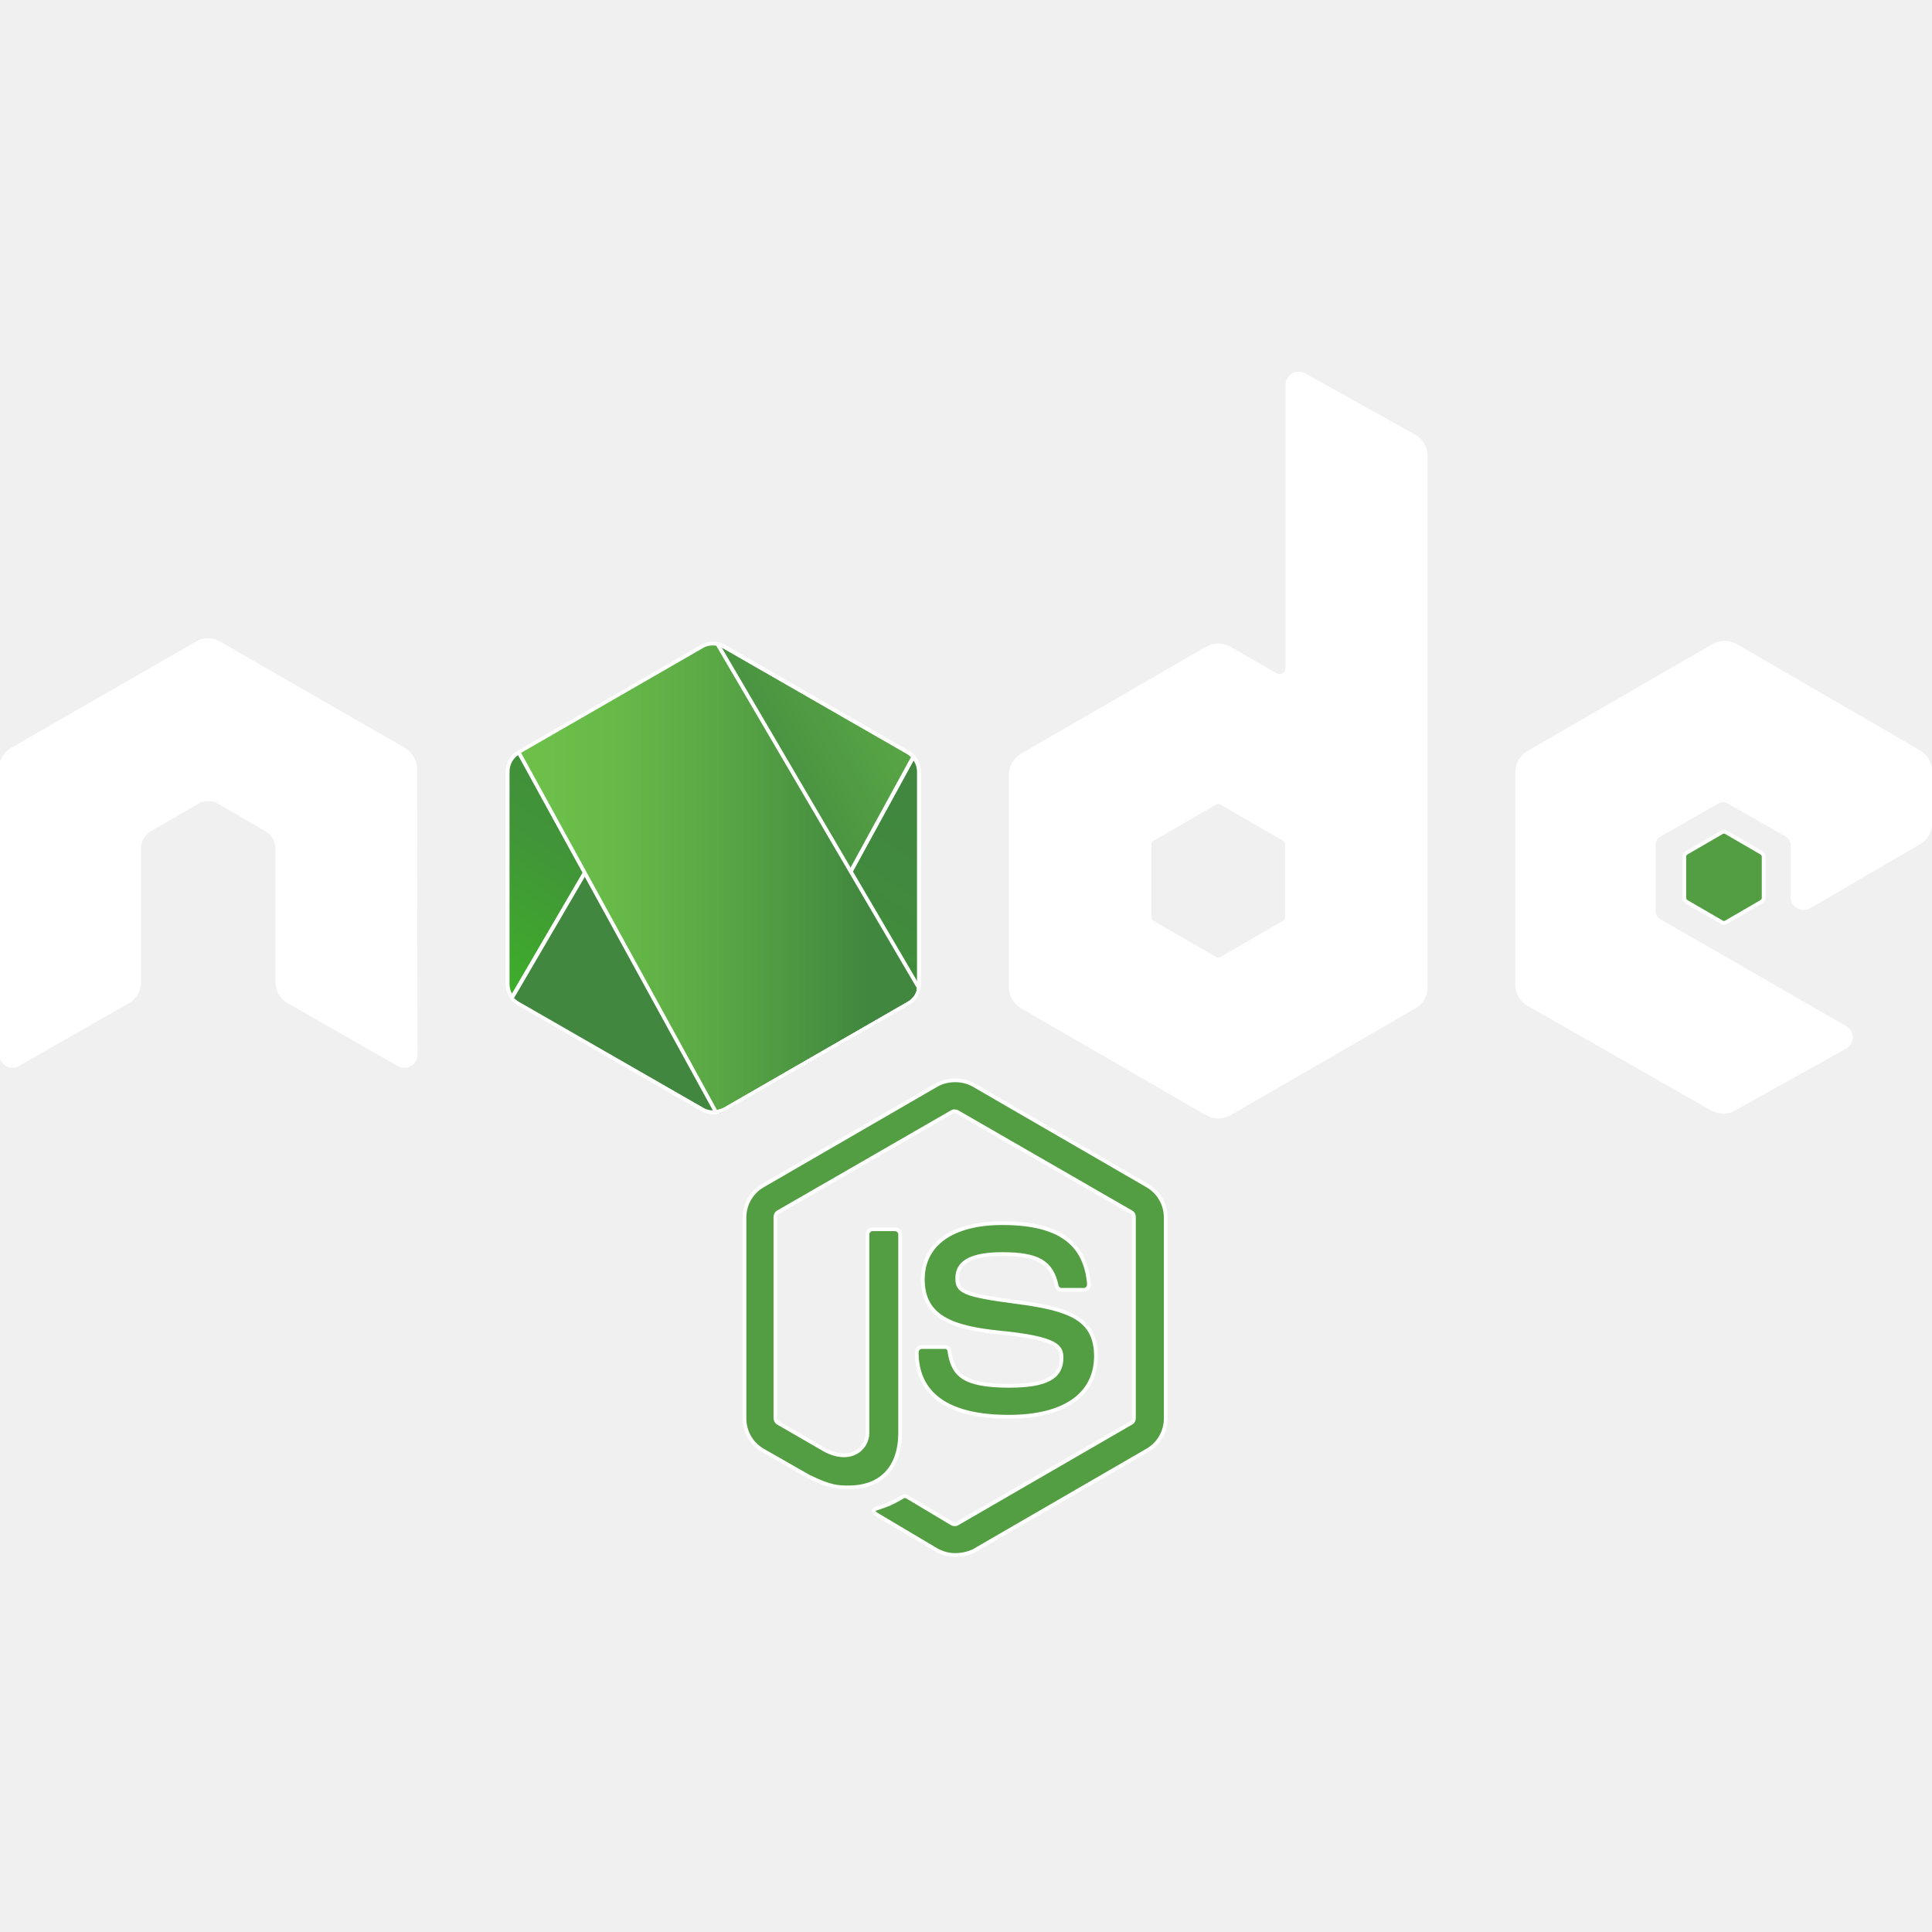
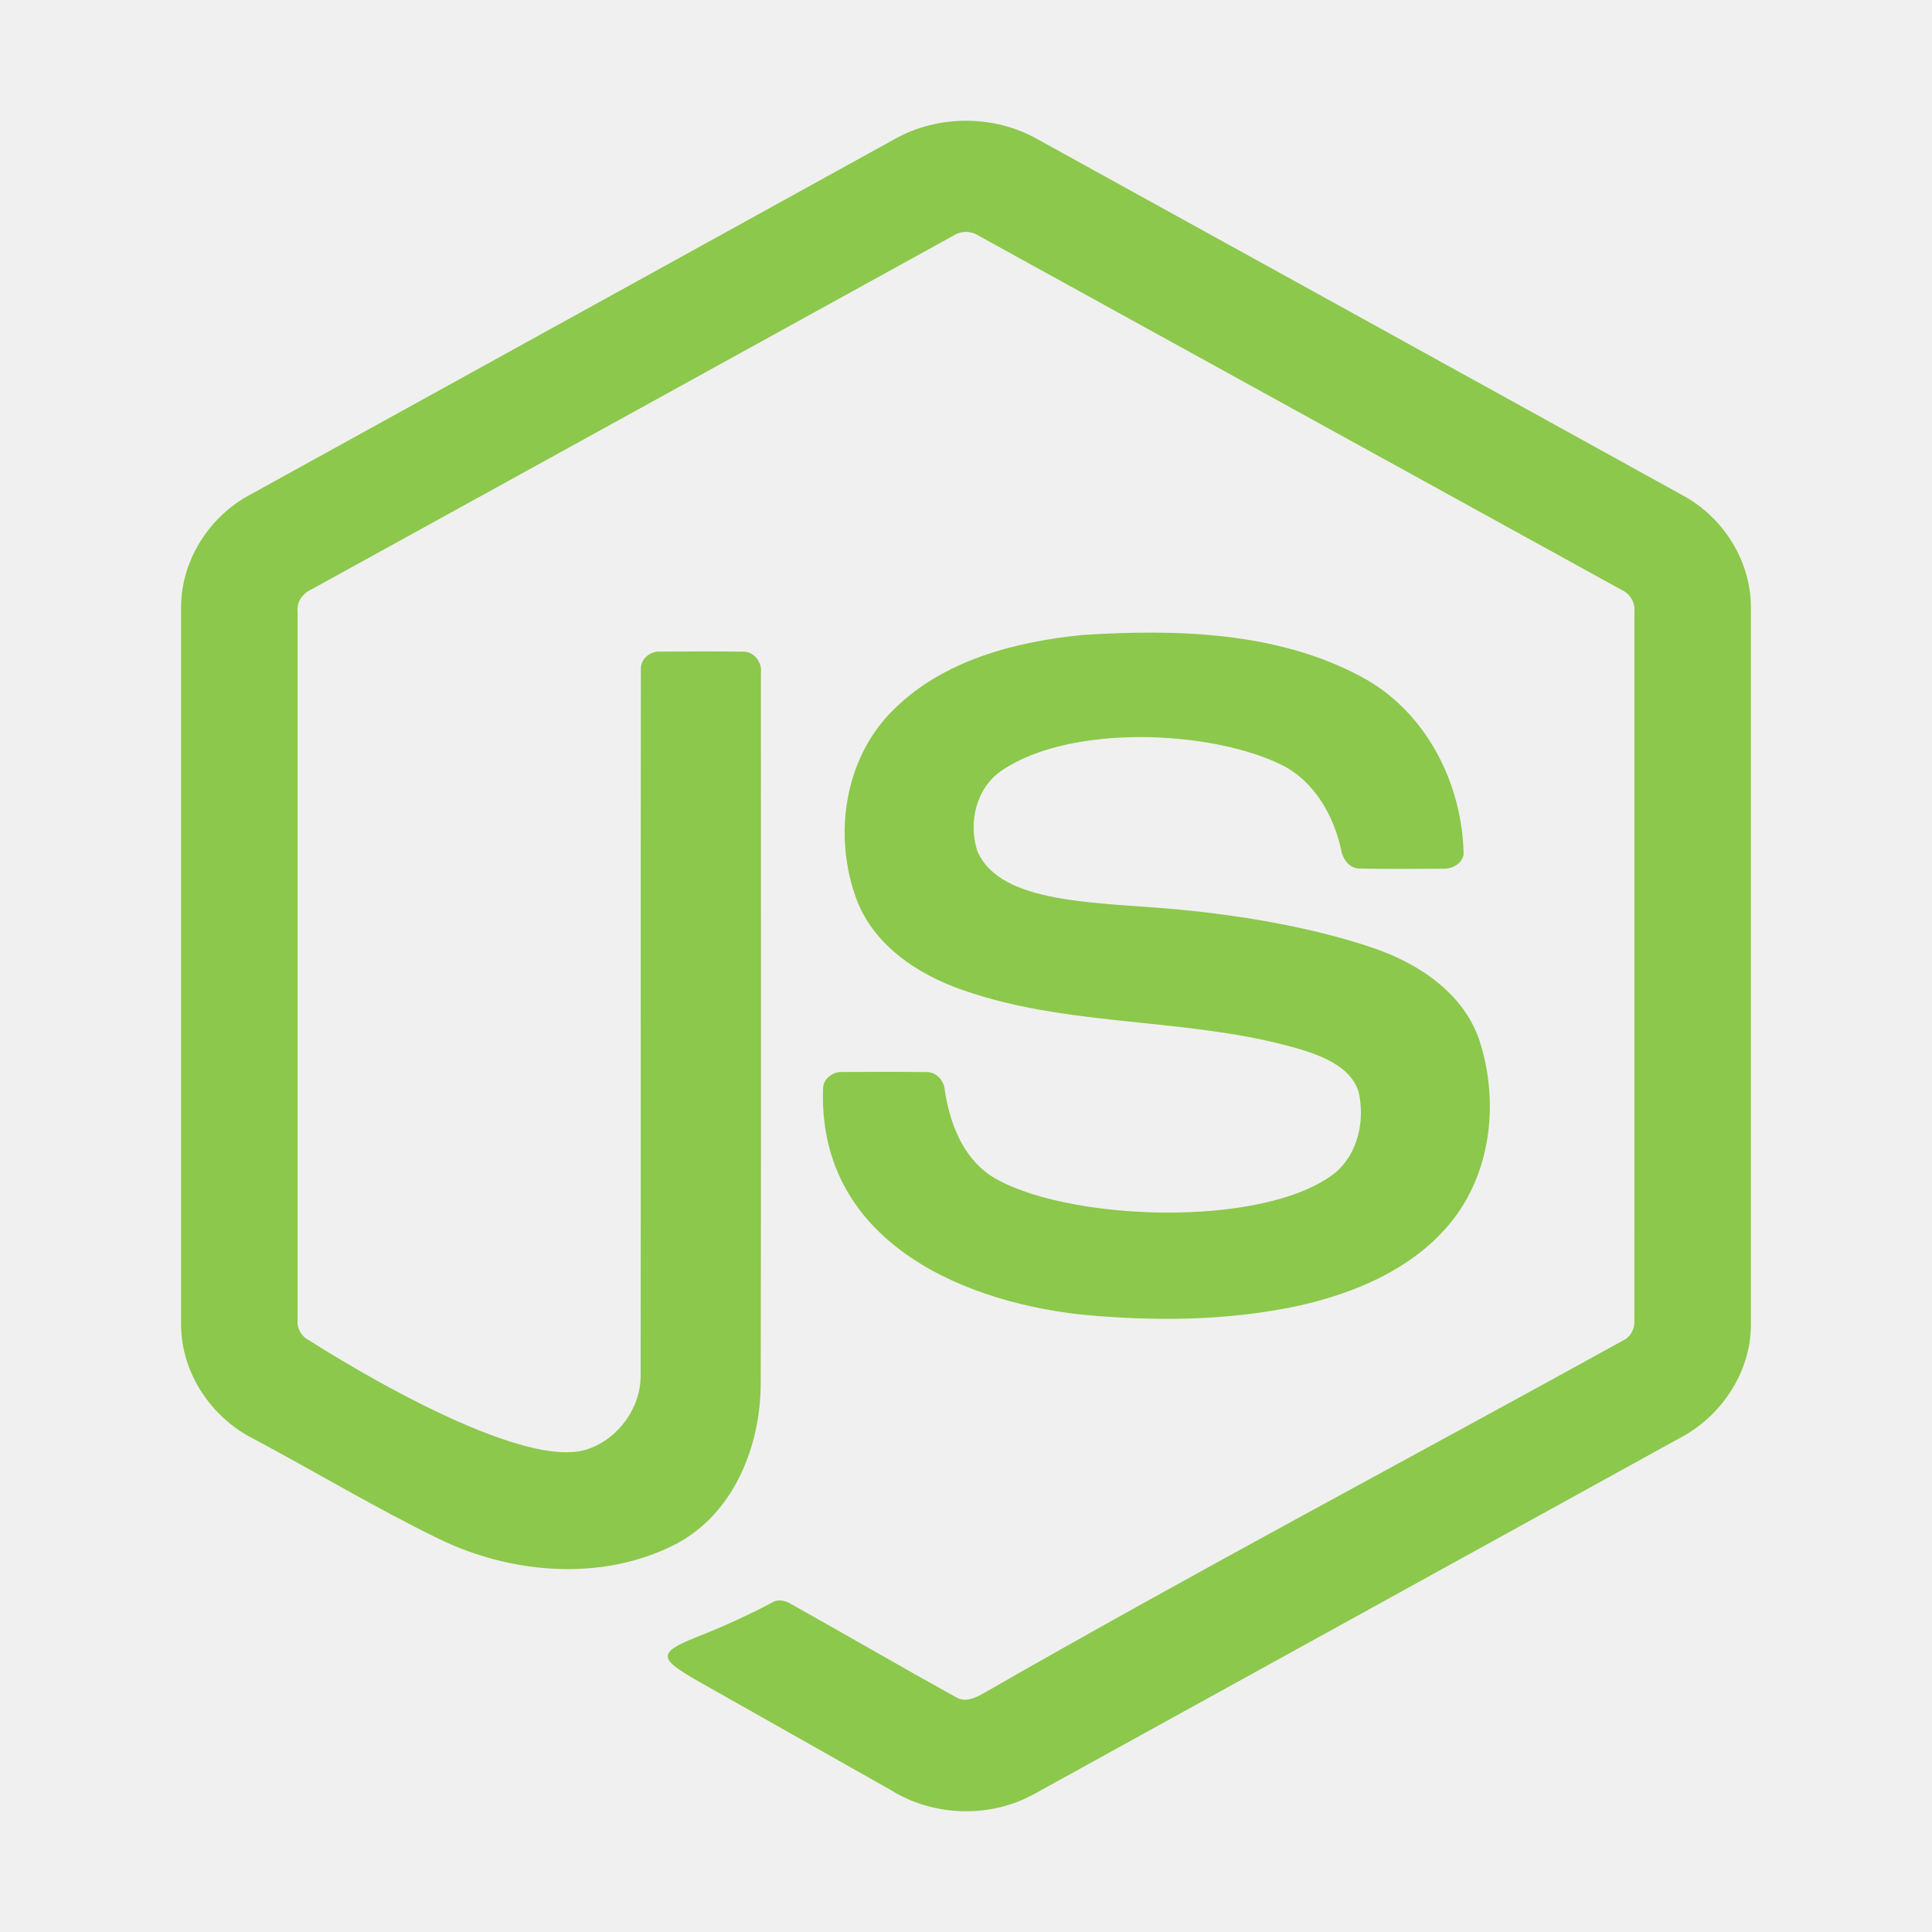
- <svg xmlns="http://www.w3.org/2000/svg" xmlns:xlink="http://www.w3.org/1999/xlink" width="800px" height="800px" viewBox="0 -99 512 512" version="1.1" preserveAspectRatio="xMidYMid" fill="#ffffff" stroke="#ffffff">
-   <g id="SVGRepo_bgCarrier" stroke-width="0" />
-   <g id="SVGRepo_tracerCarrier" stroke-linecap="round" stroke-linejoin="round" />
-   <g id="SVGRepo_iconCarrier">
-     <defs>
-       <linearGradient x1="68.188%" y1="17.487%" x2="27.823%" y2="89.755%" id="linearGradient-1">
-         <stop stop-color="#41873F" offset="0%"> </stop>
-         <stop stop-color="#418B3D" offset="32.88%"> </stop>
-         <stop stop-color="#419637" offset="63.52%"> </stop>
-         <stop stop-color="#3FA92D" offset="93.19%"> </stop>
-         <stop stop-color="#3FAE2A" offset="100%"> </stop>
-       </linearGradient>
-       <path id="path-2" d="M57.903,1.849 C56.054,0.809 53.858,0.809 52.009,1.849 L3.352,29.934 C1.502,30.974 0.462,32.939 0.462,35.019 L0.462,91.305 C0.462,93.385 1.618,95.35 3.352,96.39 L52.009,124.475 C53.858,125.515 56.054,125.515 57.903,124.475 L106.561,96.39 C108.41,95.35 109.45,93.385 109.45,91.305 L109.45,35.019 C109.45,32.939 108.294,30.974 106.561,29.934 L57.903,1.849 L57.903,1.849 Z"> </path>
-       <linearGradient x1="43.277%" y1="55.169%" x2="159.245%" y2="-18.306%" id="linearGradient-4">
-         <stop stop-color="#41873F" offset="13.76%"> </stop>
-         <stop stop-color="#54A044" offset="40.32%"> </stop>
-         <stop stop-color="#66B848" offset="71.36%"> </stop>
-         <stop stop-color="#6CC04A" offset="90.81%"> </stop>
-       </linearGradient>
-       <linearGradient x1="-4413.77%" y1="13.43%" x2="5327.93%" y2="13.43%" id="linearGradient-5">
-         <stop stop-color="#6CC04A" offset="9.192%"> </stop>
-         <stop stop-color="#66B848" offset="28.64%"> </stop>
-         <stop stop-color="#54A044" offset="59.68%"> </stop>
-         <stop stop-color="#41873F" offset="86.24%"> </stop>
-       </linearGradient>
-       <linearGradient x1="-4.389%" y1="49.997%" x2="101.499%" y2="49.997%" id="linearGradient-6">
-         <stop stop-color="#6CC04A" offset="9.192%"> </stop>
-         <stop stop-color="#66B848" offset="28.64%"> </stop>
-         <stop stop-color="#54A044" offset="59.68%"> </stop>
-         <stop stop-color="#41873F" offset="86.24%"> </stop>
-       </linearGradient>
-       <linearGradient x1="-9713.77%" y1="36.21%" x2="27.93%" y2="36.21%" id="linearGradient-7">
-         <stop stop-color="#6CC04A" offset="9.192%"> </stop>
-         <stop stop-color="#66B848" offset="28.64%"> </stop>
-         <stop stop-color="#54A044" offset="59.68%"> </stop>
-         <stop stop-color="#41873F" offset="86.24%"> </stop>
-       </linearGradient>
-       <linearGradient x1="-103.861%" y1="50.275%" x2="100.797%" y2="50.275%" id="linearGradient-8">
-         <stop stop-color="#6CC04A" offset="9.192%"> </stop>
-         <stop stop-color="#66B848" offset="28.64%"> </stop>
-         <stop stop-color="#54A044" offset="59.68%"> </stop>
-         <stop stop-color="#41873F" offset="86.24%"> </stop>
-       </linearGradient>
-       <linearGradient x1="130.613%" y1="-211.069%" x2="4.393%" y2="201.605%" id="linearGradient-9">
-         <stop stop-color="#41873F" offset="0%"> </stop>
-         <stop stop-color="#418B3D" offset="32.88%"> </stop>
-         <stop stop-color="#419637" offset="63.52%"> </stop>
-         <stop stop-color="#3FA92D" offset="93.19%"> </stop>
-         <stop stop-color="#3FAE2A" offset="100%"> </stop>
-       </linearGradient>
-     </defs>
-     <g fill="none">
-       <path d="M253.111,313.094 C251.377,313.094 249.759,312.632 248.256,311.823 L232.885,302.693 C230.573,301.421 231.729,300.959 232.423,300.728 C235.543,299.688 236.121,299.456 239.357,297.607 C239.704,297.376 240.166,297.492 240.513,297.723 L252.302,304.773 C252.764,305.004 253.342,305.004 253.688,304.773 L299.803,278.075 C300.265,277.844 300.497,277.381 300.497,276.804 L300.497,223.523 C300.497,222.945 300.265,222.483 299.803,222.252 L253.688,195.67 C253.226,195.438 252.648,195.438 252.302,195.67 L206.187,222.252 C205.725,222.483 205.493,223.061 205.493,223.523 L205.493,276.804 C205.493,277.266 205.725,277.844 206.187,278.075 L218.785,285.356 C225.604,288.823 229.88,284.778 229.88,280.733 L229.88,228.146 C229.88,227.453 230.458,226.759 231.267,226.759 L237.161,226.759 C237.855,226.759 238.548,227.337 238.548,228.146 L238.548,280.733 C238.548,289.864 233.578,295.18 224.91,295.18 C222.252,295.18 220.172,295.18 214.277,292.291 L202.142,285.356 C199.137,283.623 197.288,280.386 197.288,276.919 L197.288,223.639 C197.288,220.172 199.137,216.935 202.142,215.202 L248.256,188.504 C251.146,186.886 255.075,186.886 257.965,188.504 L304.079,215.202 C307.084,216.935 308.934,220.172 308.934,223.639 L308.934,276.919 C308.934,280.386 307.084,283.623 304.079,285.356 L257.965,312.054 C256.462,312.748 254.729,313.094 253.111,313.094 Z M267.326,276.457 C247.101,276.457 242.94,267.211 242.94,259.352 C242.94,258.658 243.518,257.965 244.327,257.965 L250.337,257.965 C251.03,257.965 251.608,258.427 251.608,259.121 C252.533,265.246 255.191,268.251 267.442,268.251 C277.15,268.251 281.311,266.055 281.311,260.854 C281.311,257.849 280.155,255.653 265.015,254.151 C252.417,252.879 244.558,250.106 244.558,240.051 C244.558,230.689 252.417,225.141 265.593,225.141 C280.386,225.141 287.668,230.227 288.592,241.322 C288.592,241.669 288.477,242.015 288.246,242.362 C288.014,242.593 287.668,242.824 287.321,242.824 L281.311,242.824 C280.733,242.824 280.155,242.362 280.04,241.784 C278.653,235.428 275.07,233.347 265.593,233.347 C254.96,233.347 253.688,237.046 253.688,239.819 C253.688,243.171 255.191,244.211 269.522,246.06 C283.738,247.91 290.442,250.568 290.442,260.507 C290.326,270.678 282.005,276.457 267.326,276.457 Z" fill="#539E43"> </path>
-       <path d="M110.028,104.712 C110.028,102.631 108.872,100.666 107.023,99.626 L58.019,71.426 C57.21,70.963 56.285,70.732 55.361,70.617 L54.898,70.617 C53.974,70.617 53.049,70.963 52.24,71.426 L3.236,99.626 C1.387,100.666 0.231,102.631 0.231,104.712 L0.347,180.529 C0.347,181.569 0.925,182.609 1.849,183.072 C2.774,183.65 3.93,183.65 4.739,183.072 L33.864,166.429 C35.713,165.389 36.869,163.424 36.869,161.344 L36.869,125.862 C36.869,123.781 38.024,121.817 39.874,120.777 L52.24,113.611 C53.165,113.033 54.205,112.802 55.245,112.802 C56.285,112.802 57.326,113.033 58.135,113.611 L70.501,120.777 C72.35,121.817 73.506,123.781 73.506,125.862 L73.506,161.344 C73.506,163.424 74.662,165.389 76.511,166.429 L105.636,183.072 C106.561,183.65 107.716,183.65 108.641,183.072 C109.566,182.609 110.144,181.569 110.144,180.529 L110.028,104.712 L110.028,104.712 Z" fill="#ffffff"> </path>
-       <path d="M345.571,0.347 C344.647,-0.116 343.491,-0.116 342.682,0.347 C341.757,0.925 341.179,1.849 341.179,2.889 L341.179,78.014 C341.179,78.707 340.833,79.4 340.139,79.863 C339.446,80.209 338.752,80.209 338.059,79.863 L325.808,72.813 C323.958,71.772 321.763,71.772 319.913,72.813 L270.909,101.129 C269.06,102.169 267.904,104.134 267.904,106.214 L267.904,162.73 C267.904,164.811 269.06,166.776 270.909,167.816 L319.913,196.132 C321.763,197.172 323.958,197.172 325.808,196.132 L374.812,167.816 C376.661,166.776 377.817,164.811 377.817,162.73 L377.817,21.844 C377.817,19.648 376.661,17.683 374.812,16.643 L345.571,0.347 L345.571,0.347 Z M341.064,144.123 C341.064,144.701 340.833,145.163 340.37,145.394 L323.612,155.102 C323.149,155.334 322.572,155.334 322.109,155.102 L305.351,145.394 C304.888,145.163 304.657,144.585 304.657,144.123 L304.657,124.706 C304.657,124.128 304.888,123.666 305.351,123.435 L322.109,113.726 C322.572,113.495 323.149,113.495 323.612,113.726 L340.37,123.435 C340.833,123.666 341.064,124.244 341.064,124.706 L341.064,144.123 L341.064,144.123 Z" fill="#ffffff"> </path>
-       <g transform="translate(401.0474, 70.50113)">
-         <path d="M107.601,53.743 C109.45,52.702 110.49,50.738 110.49,48.657 L110.49,34.904 C110.49,32.823 109.335,30.859 107.601,29.819 L58.944,1.618 C57.094,0.578 54.898,0.578 53.049,1.618 L4.045,29.934 C2.196,30.974 1.04,32.939 1.04,35.019 L1.04,91.536 C1.04,93.616 2.196,95.581 4.045,96.621 L52.702,124.359 C54.552,125.4 56.748,125.4 58.481,124.359 L87.953,107.948 C88.878,107.485 89.456,106.445 89.456,105.405 C89.456,104.365 88.878,103.325 87.953,102.862 L38.718,74.546 C37.793,73.968 37.215,73.044 37.215,72.004 L37.215,54.321 C37.215,53.28 37.793,52.24 38.718,51.778 L54.089,42.994 C55.014,42.416 56.17,42.416 57.094,42.994 L72.466,51.778 C73.391,52.356 73.968,53.28 73.968,54.321 L73.968,68.19 C73.968,69.23 74.546,70.27 75.471,70.732 C76.395,71.31 77.551,71.31 78.476,70.732 L107.601,53.743 L107.601,53.743 Z" fill="#ffffff"> </path>
-         <path d="M55.245,51.084 C55.592,50.853 56.054,50.853 56.401,51.084 L65.763,56.516 C66.109,56.748 66.34,57.094 66.34,57.557 L66.34,68.421 C66.34,68.883 66.109,69.23 65.763,69.461 L56.401,74.893 C56.054,75.124 55.592,75.124 55.245,74.893 L45.884,69.461 C45.537,69.23 45.306,68.883 45.306,68.421 L45.306,57.557 C45.306,57.094 45.537,56.748 45.884,56.516 L55.245,51.084 L55.245,51.084 Z" fill="#539E43"> </path>
-       </g>
-       <g transform="translate(134.0677, 70.50113)">
-         <mask id="mask-3" fill="white">
-           <use xlink:href="#path-2"> </use>
-         </mask>
-         <use fill="url(#linearGradient-1)" xlink:href="#path-2"> </use>
-         <g mask="url(#mask-3)">
-           <path d="M51.893,1.849 L3.121,29.934 C1.271,30.974 0,32.939 0,35.019 L0,91.305 C0,92.692 0.578,93.963 1.502,95.003 L56.285,1.156 C54.898,0.925 53.28,1.04 51.893,1.849 L51.893,1.849 Z"> </path>
-           <path d="M56.632,125.053 C57.094,124.937 57.557,124.706 58.019,124.475 L106.792,96.39 C108.641,95.35 109.797,93.385 109.797,91.305 L109.797,35.019 C109.797,33.517 109.103,32.014 108.063,30.974 L56.632,125.053 L56.632,125.053 Z"> </path>
-           <path d="M106.676,29.934 L57.788,1.849 C57.326,1.618 56.748,1.387 56.285,1.271 L1.502,95.119 C1.965,95.697 2.543,96.159 3.121,96.506 L52.009,124.591 C53.396,125.4 55.014,125.631 56.516,125.168 L107.948,31.09 C107.601,30.628 107.139,30.281 106.676,29.934 L106.676,29.934 Z" fill="url(#linearGradient-4)"> </path>
-         </g>
-         <g mask="url(#mask-3)">
-           <g transform="translate(0, -9.24605)">
-             <path d="M109.797,100.551 L109.797,44.265 C109.797,42.185 108.526,40.22 106.676,39.18 L57.788,11.095 C57.21,10.749 56.632,10.517 55.939,10.402 L109.45,101.822 C109.681,101.475 109.797,101.013 109.797,100.551 L109.797,100.551 Z" fill="none"> </path>
-             <path d="M3.121,39.18 C1.271,40.22 0,42.185 0,44.265 L0,100.551 C0,102.631 1.387,104.596 3.121,105.636 L52.009,133.721 C53.165,134.414 54.436,134.646 55.823,134.414 L3.467,39.065 L3.121,39.18 L3.121,39.18 Z" fill="none"> </path>
-             <path fill="url(#linearGradient-5)" fill-rule="evenodd" d="M50.391,0.809 L49.698,1.156 L50.622,1.156 L50.391,0.809 Z"> </path>
-             <path d="M106.792,105.636 C108.179,104.827 109.219,103.44 109.681,101.938 L56.054,10.402 C54.667,10.171 53.165,10.286 51.893,11.095 L3.352,39.065 L55.707,134.53 C56.401,134.414 57.21,134.183 57.903,133.837 L106.792,105.636 L106.792,105.636 Z" fill="url(#linearGradient-6)" fill-rule="evenodd"> </path>
-             <path fill="url(#linearGradient-7)" fill-rule="evenodd" d="M111.299,104.712 L110.953,104.134 L110.953,104.943 L111.299,104.712 Z"> </path>
-             <path d="M106.792,105.636 L58.019,133.721 C57.326,134.068 56.632,134.299 55.823,134.414 L56.748,136.148 L110.837,104.827 L110.837,104.134 L109.45,101.822 C109.219,103.44 108.179,104.827 106.792,105.636 L106.792,105.636 Z" fill="url(#linearGradient-8)" fill-rule="evenodd"> </path>
-             <path d="M106.792,105.636 L58.019,133.721 C57.326,134.068 56.632,134.299 55.823,134.414 L56.748,136.148 L110.837,104.827 L110.837,104.134 L109.45,101.822 C109.219,103.44 108.179,104.827 106.792,105.636 L106.792,105.636 Z" fill="url(#linearGradient-9)" fill-rule="evenodd"> </path>
-           </g>
-         </g>
-       </g>
-     </g>
-   </g>
+ <svg xmlns="http://www.w3.org/2000/svg" width="800px" height="800px" viewBox="0 0 32 32" fill="none">
+   <path d="M17.172 2.299C16.463 1.9 15.537 1.901 14.827 2.299C11.269 4.262 7.711 6.226 4.152 8.189C3.46 8.553 2.993 9.297 3 10.069V21.933C2.995 22.72 3.486 23.471 4.197 23.83C5.219 24.374 6.212 24.973 7.252 25.48C8.455 26.071 9.958 26.201 11.175 25.585C12.163 25.075 12.602 23.939 12.6 22.896C12.608 18.981 12.602 15.065 12.603 11.15C12.627 10.976 12.496 10.79 12.306 10.794C11.852 10.787 11.396 10.79 10.942 10.793C10.77 10.776 10.602 10.919 10.615 11.092C10.609 14.982 10.616 18.873 10.611 22.764C10.621 23.302 10.258 23.82 9.739 24.001C8.541 24.421 5.122 22.201 5.122 22.201C4.997 22.143 4.917 22.007 4.929 21.872C4.929 17.958 4.93 14.043 4.929 10.13C4.912 9.972 5.009 9.83 5.154 9.765C8.7 7.813 12.245 5.857 15.791 3.903C15.914 3.821 16.086 3.821 16.209 3.904C19.755 5.857 23.3 7.812 26.847 9.764C26.993 9.828 27.086 9.973 27.071 10.13C27.07 14.043 27.072 17.958 27.07 21.871C27.08 22.01 27.009 22.144 26.879 22.205C23.366 24.146 19.813 26.025 16.331 28.023C16.18 28.11 16.008 28.209 15.837 28.113C14.922 27.606 14.017 27.08 13.105 26.569C13.006 26.507 12.879 26.48 12.776 26.55C12.367 26.765 11.982 26.94 11.512 27.126C10.852 27.387 10.958 27.494 11.553 27.84C12.62 28.444 13.689 29.046 14.756 29.65C15.459 30.089 16.402 30.12 17.128 29.715C20.686 27.754 24.244 25.79 27.803 23.829C28.511 23.468 29.005 22.72 29 21.933V10.069C29.007 9.313 28.558 8.582 27.886 8.213C24.316 6.239 20.744 4.271 17.172 2.299Z" fill="#8CC84B" />
+   <path d="M22.542 11.206C21.145 10.459 19.484 10.419 17.931 10.517C16.81 10.628 15.631 10.937 14.814 11.741C13.976 12.549 13.794 13.854 14.192 14.909C14.477 15.654 15.195 16.139 15.937 16.395C16.893 16.733 17.898 16.837 18.903 16.941C19.819 17.037 20.736 17.132 21.616 17.404C21.976 17.523 22.395 17.706 22.506 18.097C22.607 18.561 22.496 19.1 22.119 19.422C20.924 20.368 17.598 20.223 16.417 19.478C15.939 19.161 15.733 18.599 15.649 18.064C15.64 17.897 15.506 17.744 15.325 17.757C14.871 17.752 14.418 17.753 13.964 17.756C13.806 17.743 13.642 17.856 13.633 18.017C13.54 20.469 15.791 21.538 17.904 21.773C19.111 21.888 20.344 21.881 21.533 21.622C22.426 21.419 23.322 21.044 23.937 20.356C24.695 19.52 24.844 18.275 24.504 17.233C24.244 16.456 23.501 15.957 22.742 15.701C21.709 15.347 20.484 15.156 19.549 15.067C18.189 14.938 16.573 14.991 16.188 14.097C16.035 13.629 16.165 13.048 16.595 12.76C17.733 11.989 20.048 12.091 21.227 12.668C21.767 12.938 22.081 13.495 22.21 14.056C22.234 14.222 22.345 14.394 22.536 14.386C22.987 14.396 23.437 14.389 23.887 14.389C24.042 14.4 24.212 14.313 24.242 14.155C24.223 12.981 23.623 11.779 22.542 11.206Z" fill="#8CC84B" />
</svg>
